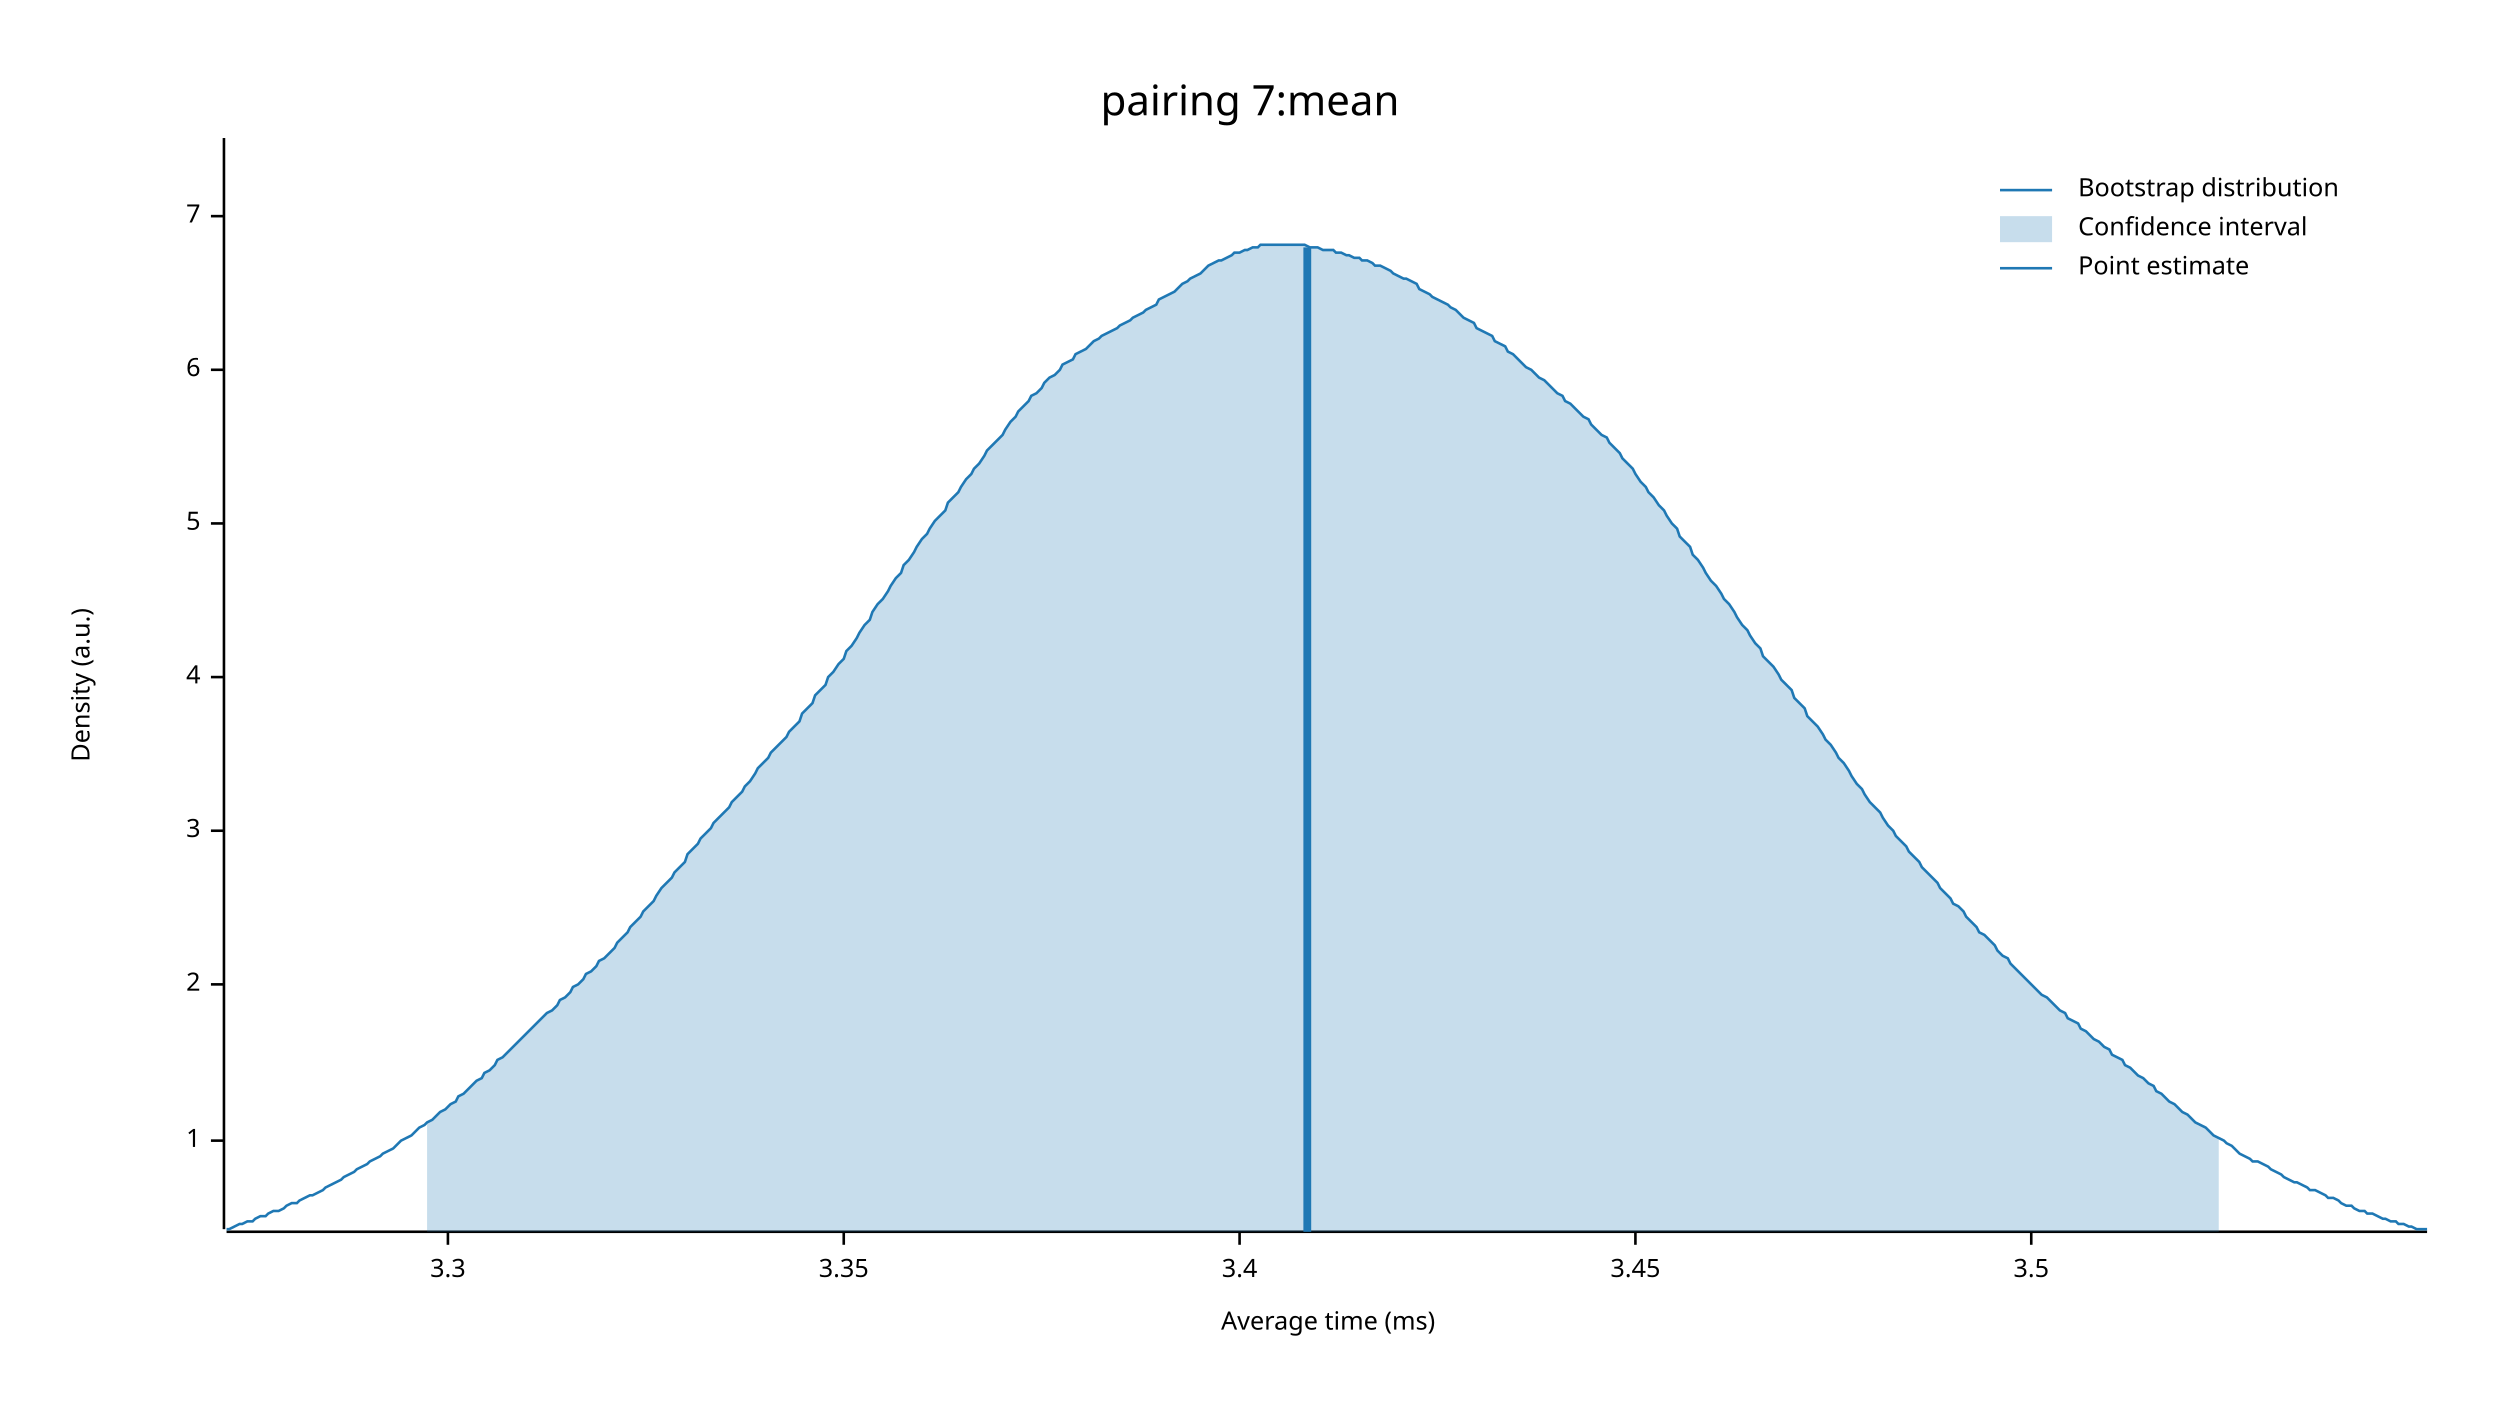
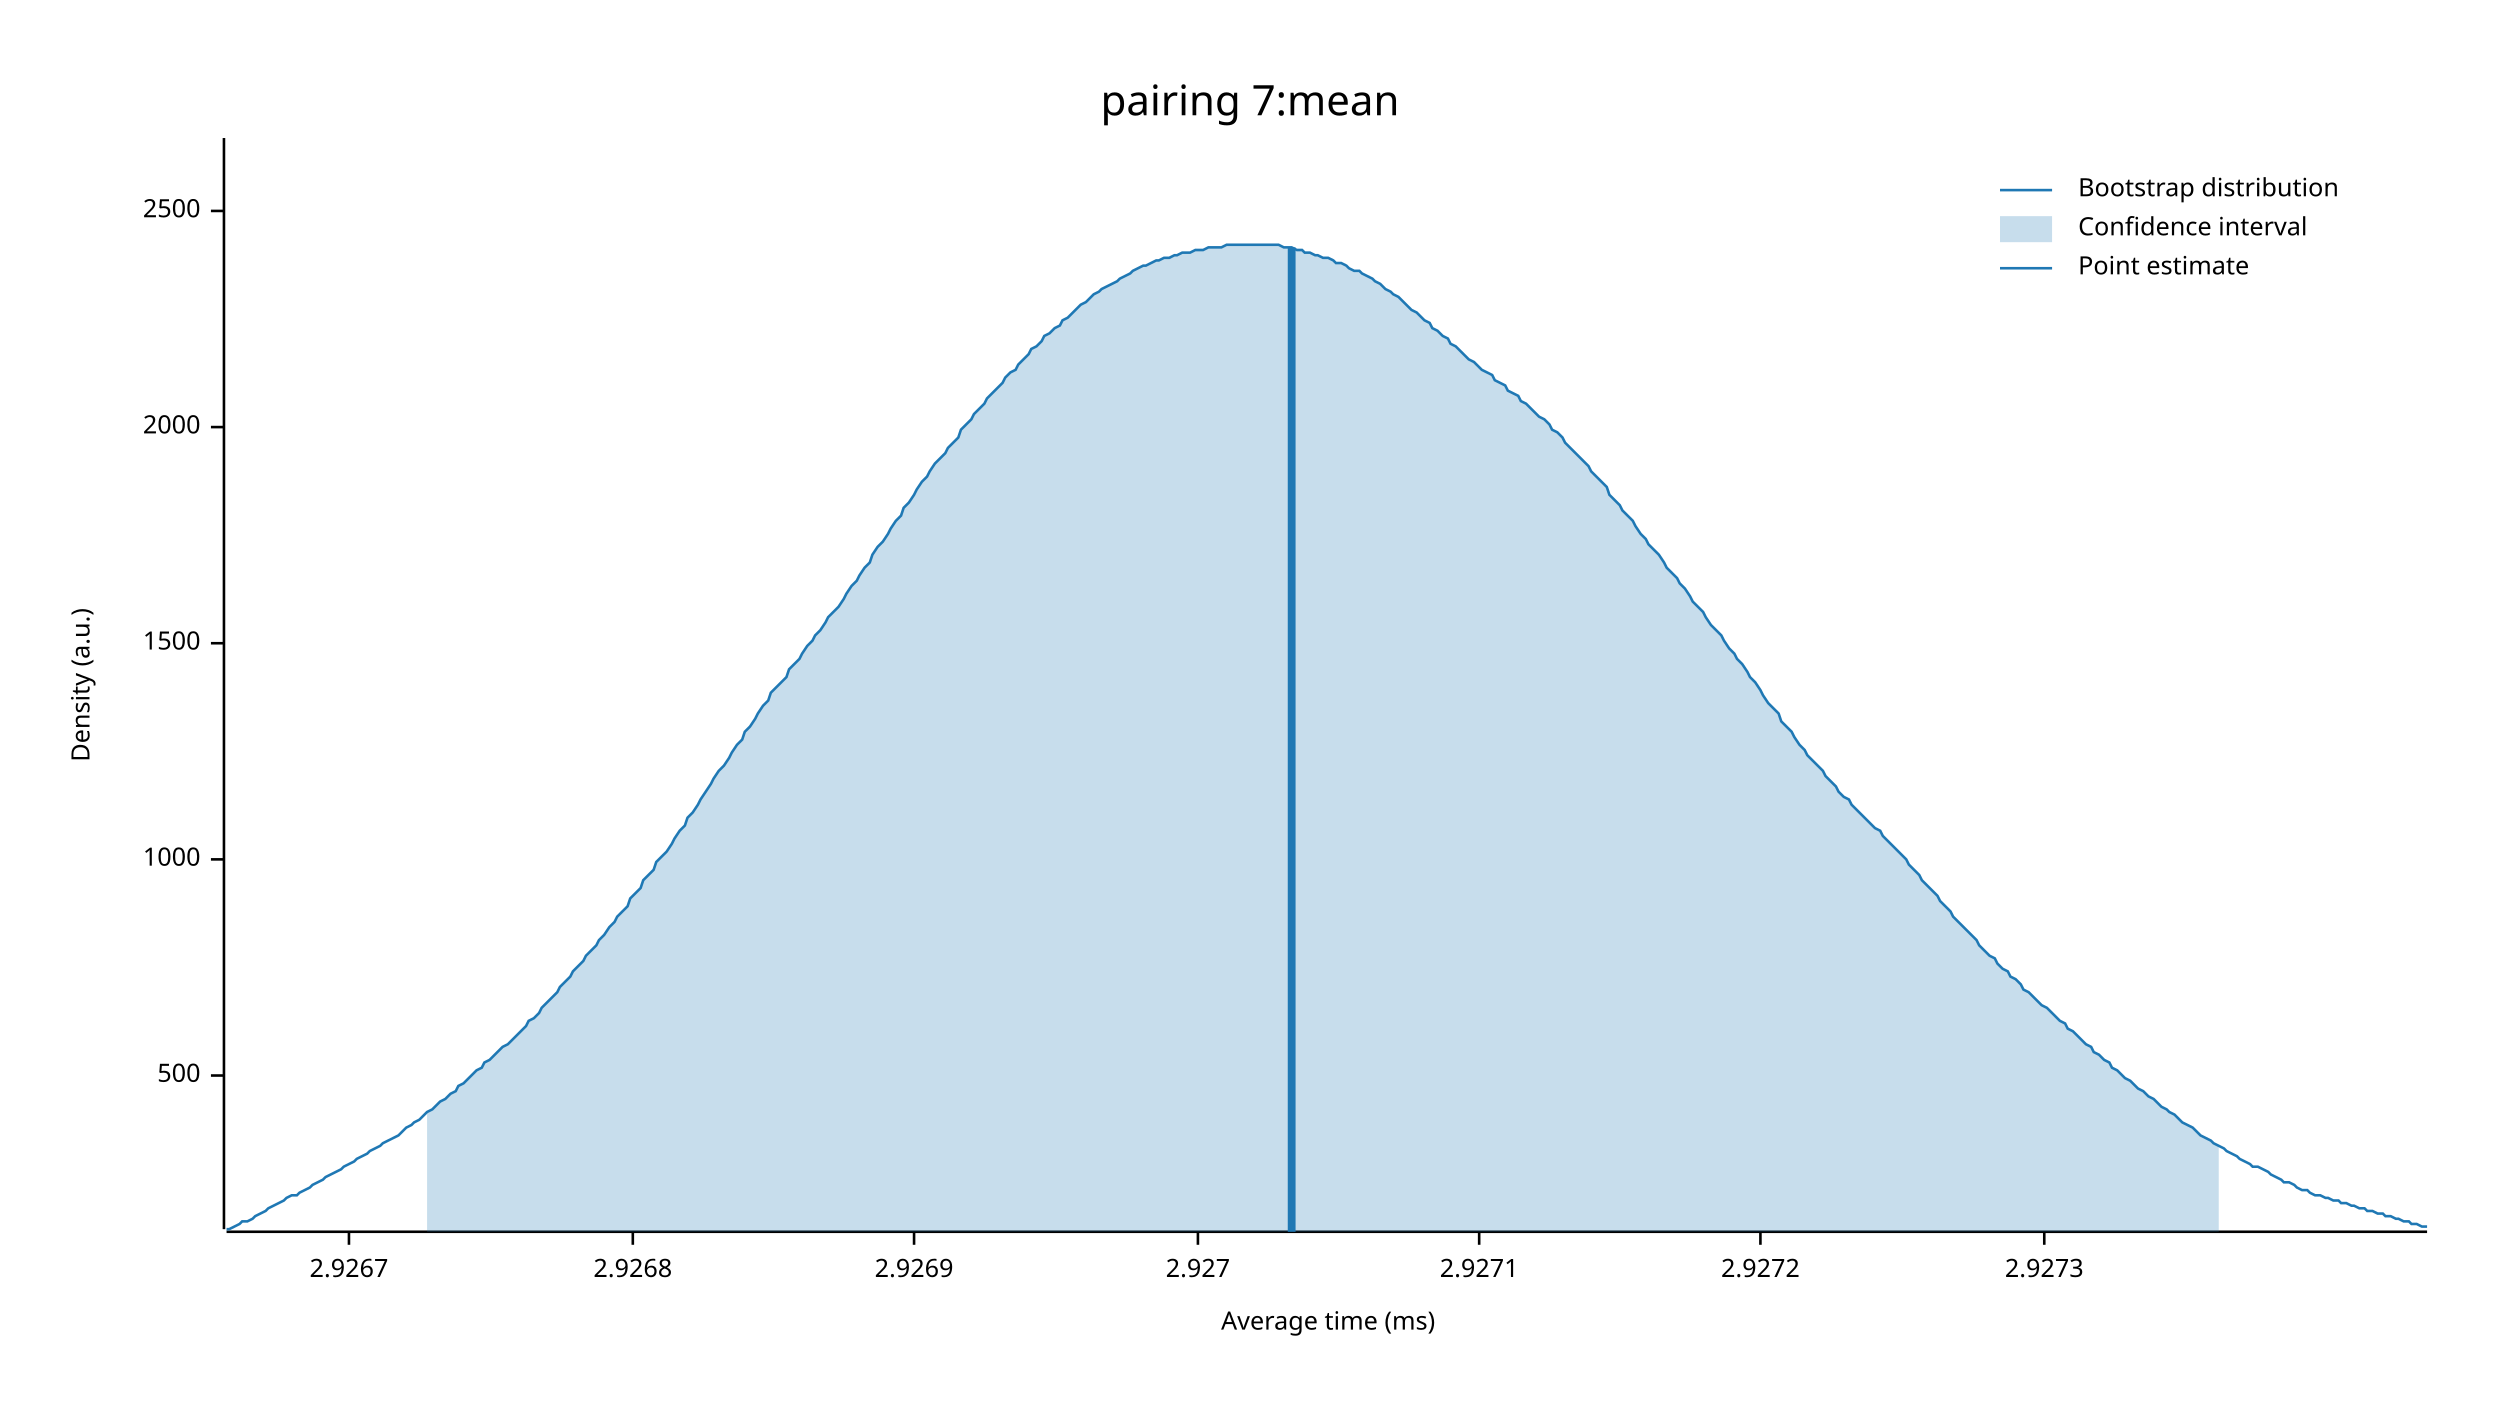
<svg xmlns="http://www.w3.org/2000/svg" width="960" height="540" viewBox="0 0 960 540">
  <text x="480" y="32" dy="0.76em" text-anchor="middle" font-family="sans-serif" font-size="16.129" opacity="1" fill="#000000">
pairing 7:mean
</text>
  <text x="27" y="263" dy="0.76em" text-anchor="middle" font-family="sans-serif" font-size="9.677" opacity="1" fill="#000000" transform="rotate(270, 27, 263)">
Density (a.u.)
</text>
  <text x="510" y="513" dy="-0.5ex" text-anchor="middle" font-family="sans-serif" font-size="9.677" opacity="1" fill="#000000">
Average time (ms)
</text>
  <polyline fill="none" opacity="1" stroke="#000000" stroke-width="1" points="86,53 86,472 " />
-   <text x="77" y="438" dy="0.5ex" text-anchor="end" font-family="sans-serif" font-size="9.677" opacity="1" fill="#000000">
- 1
+   <text x="77" y="413" dy="0.5ex" text-anchor="end" font-family="sans-serif" font-size="9.677" opacity="1" fill="#000000">
+ 500
</text>
-   <polyline fill="none" opacity="1" stroke="#000000" stroke-width="1" points="81,438 86,438 " />
-   <text x="77" y="378" dy="0.5ex" text-anchor="end" font-family="sans-serif" font-size="9.677" opacity="1" fill="#000000">
- 2
+   <polyline fill="none" opacity="1" stroke="#000000" stroke-width="1" points="81,413 86,413 " />
+   <text x="77" y="330" dy="0.5ex" text-anchor="end" font-family="sans-serif" font-size="9.677" opacity="1" fill="#000000">
+ 1000
</text>
-   <polyline fill="none" opacity="1" stroke="#000000" stroke-width="1" points="81,378 86,378 " />
-   <text x="77" y="319" dy="0.5ex" text-anchor="end" font-family="sans-serif" font-size="9.677" opacity="1" fill="#000000">
- 3
+   <polyline fill="none" opacity="1" stroke="#000000" stroke-width="1" points="81,330 86,330 " />
+   <text x="77" y="247" dy="0.5ex" text-anchor="end" font-family="sans-serif" font-size="9.677" opacity="1" fill="#000000">
+ 1500
</text>
-   <polyline fill="none" opacity="1" stroke="#000000" stroke-width="1" points="81,319 86,319 " />
-   <text x="77" y="260" dy="0.5ex" text-anchor="end" font-family="sans-serif" font-size="9.677" opacity="1" fill="#000000">
- 4
+   <polyline fill="none" opacity="1" stroke="#000000" stroke-width="1" points="81,247 86,247 " />
+   <text x="77" y="164" dy="0.5ex" text-anchor="end" font-family="sans-serif" font-size="9.677" opacity="1" fill="#000000">
+ 2000
</text>
-   <polyline fill="none" opacity="1" stroke="#000000" stroke-width="1" points="81,260 86,260 " />
-   <text x="77" y="201" dy="0.5ex" text-anchor="end" font-family="sans-serif" font-size="9.677" opacity="1" fill="#000000">
- 5
+   <polyline fill="none" opacity="1" stroke="#000000" stroke-width="1" points="81,164 86,164 " />
+   <text x="77" y="81" dy="0.5ex" text-anchor="end" font-family="sans-serif" font-size="9.677" opacity="1" fill="#000000">
+ 2500
</text>
-   <polyline fill="none" opacity="1" stroke="#000000" stroke-width="1" points="81,201 86,201 " />
-   <text x="77" y="142" dy="0.5ex" text-anchor="end" font-family="sans-serif" font-size="9.677" opacity="1" fill="#000000">
- 6
+   <polyline fill="none" opacity="1" stroke="#000000" stroke-width="1" points="81,81 86,81 " />
+   <polyline fill="none" opacity="1" stroke="#000000" stroke-width="1" points="87,473 932,473 " />
+   <text x="134" y="483" dy="0.76em" text-anchor="middle" font-family="sans-serif" font-size="9.677" opacity="1" fill="#000000">
+ 2.9267
</text>
-   <polyline fill="none" opacity="1" stroke="#000000" stroke-width="1" points="81,142 86,142 " />
-   <text x="77" y="83" dy="0.5ex" text-anchor="end" font-family="sans-serif" font-size="9.677" opacity="1" fill="#000000">
- 7
+   <polyline fill="none" opacity="1" stroke="#000000" stroke-width="1" points="134,473 134,478 " />
+   <text x="243" y="483" dy="0.76em" text-anchor="middle" font-family="sans-serif" font-size="9.677" opacity="1" fill="#000000">
+ 2.9268
</text>
-   <polyline fill="none" opacity="1" stroke="#000000" stroke-width="1" points="81,83 86,83 " />
-   <polyline fill="none" opacity="1" stroke="#000000" stroke-width="1" points="87,473 932,473 " />
-   <text x="172" y="483" dy="0.76em" text-anchor="middle" font-family="sans-serif" font-size="9.677" opacity="1" fill="#000000">
- 3.3
+   <polyline fill="none" opacity="1" stroke="#000000" stroke-width="1" points="243,473 243,478 " />
+   <text x="351" y="483" dy="0.76em" text-anchor="middle" font-family="sans-serif" font-size="9.677" opacity="1" fill="#000000">
+ 2.9269
</text>
-   <polyline fill="none" opacity="1" stroke="#000000" stroke-width="1" points="172,473 172,478 " />
-   <text x="324" y="483" dy="0.76em" text-anchor="middle" font-family="sans-serif" font-size="9.677" opacity="1" fill="#000000">
- 3.35
+   <polyline fill="none" opacity="1" stroke="#000000" stroke-width="1" points="351,473 351,478 " />
+   <text x="460" y="483" dy="0.76em" text-anchor="middle" font-family="sans-serif" font-size="9.677" opacity="1" fill="#000000">
+ 2.927
</text>
-   <polyline fill="none" opacity="1" stroke="#000000" stroke-width="1" points="324,473 324,478 " />
-   <text x="476" y="483" dy="0.76em" text-anchor="middle" font-family="sans-serif" font-size="9.677" opacity="1" fill="#000000">
- 3.4
+   <polyline fill="none" opacity="1" stroke="#000000" stroke-width="1" points="460,473 460,478 " />
+   <text x="568" y="483" dy="0.76em" text-anchor="middle" font-family="sans-serif" font-size="9.677" opacity="1" fill="#000000">
+ 2.9271
</text>
-   <polyline fill="none" opacity="1" stroke="#000000" stroke-width="1" points="476,473 476,478 " />
-   <text x="628" y="483" dy="0.76em" text-anchor="middle" font-family="sans-serif" font-size="9.677" opacity="1" fill="#000000">
- 3.45
+   <polyline fill="none" opacity="1" stroke="#000000" stroke-width="1" points="568,473 568,478 " />
+   <text x="676" y="483" dy="0.76em" text-anchor="middle" font-family="sans-serif" font-size="9.677" opacity="1" fill="#000000">
+ 2.9272
</text>
-   <polyline fill="none" opacity="1" stroke="#000000" stroke-width="1" points="628,473 628,478 " />
-   <text x="780" y="483" dy="0.76em" text-anchor="middle" font-family="sans-serif" font-size="9.677" opacity="1" fill="#000000">
- 3.5
+   <polyline fill="none" opacity="1" stroke="#000000" stroke-width="1" points="676,473 676,478 " />
+   <text x="785" y="483" dy="0.76em" text-anchor="middle" font-family="sans-serif" font-size="9.677" opacity="1" fill="#000000">
+ 2.9273
</text>
-   <polyline fill="none" opacity="1" stroke="#000000" stroke-width="1" points="780,473 780,478 " />
-   <polyline fill="none" opacity="1" stroke="#1F78B4" stroke-width="1" points="87,472 88,472 90,471 92,470 93,470 95,469 97,469 98,468 100,467 102,467 103,466 105,465 107,465 109,464 110,463 112,462 114,462 115,461 117,460 119,459 120,459 122,458 124,457 125,456 127,455 129,454 131,453 132,452 134,451 136,450 137,449 139,448 141,447 142,446 144,445 146,444 147,443 149,442 151,441 153,439 154,438 156,437 158,436 159,435 161,433 163,432 164,431 166,430 168,428 169,427 171,426 173,424 175,423 176,421 178,420 180,418 181,417 183,415 185,414 186,412 188,411 190,409 191,407 193,406 195,404 197,402 198,401 200,399 202,397 203,396 205,394 207,392 208,391 210,389 212,388 214,386 215,384 217,383 219,381 220,379 222,378 224,376 225,374 227,373 229,371 230,369 232,368 234,366 236,364 237,362 239,360 241,358 242,356 244,354 246,352 247,350 249,348 251,346 252,344 254,341 256,339 258,337 259,335 261,333 263,331 264,328 266,326 268,324 269,322 271,320 273,318 274,316 276,314 278,312 280,310 281,308 283,306 285,304 286,302 288,300 290,297 291,295 293,293 295,291 296,289 298,287 300,285 302,283 303,281 305,279 307,277 308,274 310,272 312,270 313,267 315,265 317,263 318,260 320,258 322,255 324,253 325,250 327,248 329,245 330,243 332,240 334,238 335,235 337,232 339,230 341,227 342,225 344,222 346,220 347,217 349,215 351,212 352,210 354,207 356,205 357,203 359,200 361,198 363,196 364,193 366,191 368,189 369,187 371,184 373,182 374,180 376,178 378,175 379,173 381,171 383,169 385,167 386,165 388,162 390,160 391,158 393,156 395,154 396,152 398,151 400,149 401,147 403,145 405,144 407,142 408,140 410,139 412,138 413,136 415,135 417,134 418,133 420,131 422,130 423,129 425,128 427,127 429,126 430,125 432,124 434,123 435,122 437,121 439,120 440,119 442,118 444,117 445,115 447,114 449,113 451,112 452,111 454,109 456,108 457,107 459,106 461,105 462,104 464,102 466,101 468,100 469,100 471,99 473,98 474,97 476,97 478,96 479,96 481,95 483,95 484,94 486,94 488,94 490,94 491,94 493,94 495,94 496,94 498,94 500,94 501,94 503,95 505,95 506,95 508,96 510,96 512,96 513,97 515,97 517,98 518,98 520,99 522,99 523,100 525,100 527,101 528,102 530,102 532,103 534,104 535,105 537,106 539,107 540,107 542,108 544,109 545,111 547,112 549,113 550,114 552,115 554,116 556,117 557,118 559,119 561,121 562,122 564,123 566,124 567,126 569,127 571,128 573,129 574,131 576,132 578,133 579,135 581,136 583,138 584,139 586,141 588,142 589,143 591,145 593,146 595,148 596,149 598,151 600,152 601,154 603,155 605,157 606,158 608,160 610,161 611,163 613,165 615,167 617,168 618,170 620,172 622,174 623,176 625,178 627,180 628,182 630,185 632,187 633,189 635,191 637,194 639,196 640,198 642,201 644,203 645,206 647,208 649,210 650,213 652,215 654,218 655,220 657,223 659,225 661,228 662,230 664,232 666,235 667,237 669,240 671,242 672,244 674,247 676,249 677,252 679,254 681,256 683,259 684,261 686,263 688,265 689,268 691,270 693,272 694,275 696,277 698,279 700,282 701,284 703,286 705,289 706,291 708,293 710,296 711,298 713,301 715,303 716,305 718,308 720,310 722,312 723,314 725,317 727,319 728,321 730,323 732,325 733,327 735,329 737,331 738,333 740,335 742,337 744,339 745,341 747,343 749,345 750,347 752,348 754,350 755,352 757,354 759,356 760,358 762,359 764,361 766,363 767,365 769,367 771,368 772,370 774,372 776,374 777,375 779,377 781,379 782,380 784,382 786,383 788,385 789,386 791,388 793,389 794,391 796,392 798,393 799,395 801,396 803,398 804,399 806,400 808,402 810,403 811,405 813,406 815,407 816,409 818,410 820,412 821,413 823,414 825,416 827,417 828,419 830,420 832,422 833,423 835,424 837,426 838,427 840,428 842,430 843,431 845,432 847,433 849,435 850,436 852,437 854,438 855,439 857,440 859,442 860,443 862,444 864,445 865,446 867,446 869,447 871,448 872,449 874,450 876,451 877,452 879,453 881,454 882,454 884,455 886,456 887,457 889,457 891,458 893,459 894,460 896,460 898,461 899,462 901,463 903,463 904,464 906,465 908,465 909,466 911,466 913,467 915,468 916,468 918,469 920,469 921,470 923,470 925,471 926,471 928,472 930,472 932,472 " />
-   <polygon opacity="0.25" fill="#1F78B4" points="164,431 166,430 168,428 169,427 171,426 173,424 175,423 176,421 178,420 180,418 181,417 183,415 185,414 186,412 188,411 190,409 191,407 193,406 195,404 197,402 198,401 200,399 202,397 203,396 205,394 207,392 208,391 210,389 212,388 214,386 215,384 217,383 219,381 220,379 222,378 224,376 225,374 227,373 229,371 230,369 232,368 234,366 236,364 237,362 239,360 241,358 242,356 244,354 246,352 247,350 249,348 251,346 252,344 254,341 256,339 258,337 259,335 261,333 263,331 264,328 266,326 268,324 269,322 271,320 273,318 274,316 276,314 278,312 280,310 281,308 283,306 285,304 286,302 288,300 290,297 291,295 293,293 295,291 296,289 298,287 300,285 302,283 303,281 305,279 307,277 308,274 310,272 312,270 313,267 315,265 317,263 318,260 320,258 322,255 324,253 325,250 327,248 329,245 330,243 332,240 334,238 335,235 337,232 339,230 341,227 342,225 344,222 346,220 347,217 349,215 351,212 352,210 354,207 356,205 357,203 359,200 361,198 363,196 364,193 366,191 368,189 369,187 371,184 373,182 374,180 376,178 378,175 379,173 381,171 383,169 385,167 386,165 388,162 390,160 391,158 393,156 395,154 396,152 398,151 400,149 401,147 403,145 405,144 407,142 408,140 410,139 412,138 413,136 415,135 417,134 418,133 420,131 422,130 423,129 425,128 427,127 429,126 430,125 432,124 434,123 435,122 437,121 439,120 440,119 442,118 444,117 445,115 447,114 449,113 451,112 452,111 454,109 456,108 457,107 459,106 461,105 462,104 464,102 466,101 468,100 469,100 471,99 473,98 474,97 476,97 478,96 479,96 481,95 483,95 484,94 486,94 488,94 490,94 491,94 493,94 495,94 496,94 498,94 500,94 501,94 503,95 505,95 506,95 508,96 510,96 512,96 513,97 515,97 517,98 518,98 520,99 522,99 523,100 525,100 527,101 528,102 530,102 532,103 534,104 535,105 537,106 539,107 540,107 542,108 544,109 545,111 547,112 549,113 550,114 552,115 554,116 556,117 557,118 559,119 561,121 562,122 564,123 566,124 567,126 569,127 571,128 573,129 574,131 576,132 578,133 579,135 581,136 583,138 584,139 586,141 588,142 589,143 591,145 593,146 595,148 596,149 598,151 600,152 601,154 603,155 605,157 606,158 608,160 610,161 611,163 613,165 615,167 617,168 618,170 620,172 622,174 623,176 625,178 627,180 628,182 630,185 632,187 633,189 635,191 637,194 639,196 640,198 642,201 644,203 645,206 647,208 649,210 650,213 652,215 654,218 655,220 657,223 659,225 661,228 662,230 664,232 666,235 667,237 669,240 671,242 672,244 674,247 676,249 677,252 679,254 681,256 683,259 684,261 686,263 688,265 689,268 691,270 693,272 694,275 696,277 698,279 700,282 701,284 703,286 705,289 706,291 708,293 710,296 711,298 713,301 715,303 716,305 718,308 720,310 722,312 723,314 725,317 727,319 728,321 730,323 732,325 733,327 735,329 737,331 738,333 740,335 742,337 744,339 745,341 747,343 749,345 750,347 752,348 754,350 755,352 757,354 759,356 760,358 762,359 764,361 766,363 767,365 769,367 771,368 772,370 774,372 776,374 777,375 779,377 781,379 782,380 784,382 786,383 788,385 789,386 791,388 793,389 794,391 796,392 798,393 799,395 801,396 803,398 804,399 806,400 808,402 810,403 811,405 813,406 815,407 816,409 818,410 820,412 821,413 823,414 825,416 827,417 828,419 830,420 832,422 833,423 835,424 837,426 838,427 840,428 842,430 843,431 845,432 847,433 849,435 850,436 852,437 852,473 164,473 " />
-   <polyline fill="none" opacity="1" stroke="#1F78B4" stroke-width="3" points="502,473 502,95 " />
+   <polyline fill="none" opacity="1" stroke="#000000" stroke-width="1" points="785,473 785,478 " />
+   <polyline fill="none" opacity="1" stroke="#1F78B4" stroke-width="1" points="87,472 88,472 90,471 92,470 93,469 95,469 97,468 98,467 100,466 102,465 103,464 105,463 107,462 109,461 110,460 112,459 114,459 115,458 117,457 119,456 120,455 122,454 124,453 125,452 127,451 129,450 131,449 132,448 134,447 136,446 137,445 139,444 141,443 142,442 144,441 146,440 147,439 149,438 151,437 153,436 154,435 156,433 158,432 159,431 161,430 163,428 164,427 166,426 168,424 169,423 171,422 173,420 175,419 176,417 178,416 180,414 181,413 183,411 185,410 186,408 188,407 190,405 191,404 193,402 195,401 197,399 198,398 200,396 202,394 203,392 205,391 207,389 208,387 210,385 212,383 214,381 215,379 217,377 219,375 220,373 222,371 224,369 225,367 227,365 229,363 230,361 232,359 234,356 236,354 237,352 239,350 241,348 242,345 244,343 246,341 247,338 249,336 251,334 252,331 254,329 256,327 258,324 259,322 261,319 263,317 264,314 266,312 268,309 269,307 271,304 273,301 274,299 276,296 278,294 280,291 281,289 283,286 285,284 286,281 288,279 290,276 291,274 293,271 295,269 296,266 298,264 300,262 302,260 303,257 305,255 307,253 308,251 310,248 312,246 313,244 315,242 317,239 318,237 320,235 322,233 324,230 325,228 327,225 329,223 330,221 332,218 334,216 335,213 337,210 339,208 341,205 342,203 344,200 346,198 347,195 349,193 351,190 352,188 354,185 356,183 357,181 359,178 361,176 363,174 364,172 366,170 368,168 369,165 371,163 373,161 374,159 376,157 378,155 379,153 381,151 383,149 385,147 386,145 388,143 390,142 391,140 393,138 395,136 396,134 398,133 400,131 401,129 403,128 405,126 407,125 408,123 410,122 412,120 413,119 415,117 417,116 418,115 420,113 422,112 423,111 425,110 427,109 429,108 430,107 432,106 434,105 435,104 437,103 439,102 440,102 442,101 444,100 445,100 447,99 449,99 451,98 452,98 454,97 456,97 457,97 459,96 461,96 462,96 464,95 466,95 468,95 469,95 471,94 473,94 474,94 476,94 478,94 479,94 481,94 483,94 484,94 486,94 488,94 490,94 491,94 493,95 495,95 496,95 498,96 500,96 501,97 503,97 505,98 506,98 508,99 510,99 512,100 513,101 515,101 517,102 518,103 520,104 522,104 523,105 525,106 527,107 528,108 530,109 532,111 534,112 535,113 537,114 539,116 540,117 542,119 544,120 545,121 547,123 549,124 550,126 552,127 554,129 556,130 557,132 559,133 561,135 562,136 564,138 566,139 567,140 569,142 571,143 573,144 574,146 576,147 578,148 579,150 581,151 583,152 584,154 586,155 588,157 589,158 591,160 593,161 595,163 596,165 598,166 600,168 601,170 603,172 605,174 606,175 608,177 610,179 611,181 613,183 615,185 617,187 618,190 620,192 622,194 623,196 625,198 627,200 628,202 630,205 632,207 633,209 635,211 637,213 639,216 640,218 642,220 644,222 645,224 647,226 649,229 650,231 652,233 654,235 655,237 657,240 659,242 661,244 662,246 664,249 666,251 667,253 669,255 671,258 672,260 674,262 676,265 677,267 679,270 681,272 683,274 684,277 686,279 688,281 689,283 691,286 693,288 694,290 696,292 698,294 700,296 701,298 703,300 705,302 706,304 708,306 710,307 711,309 713,311 715,313 716,314 718,316 720,318 722,319 723,321 725,323 727,325 728,326 730,328 732,330 733,332 735,334 737,336 738,338 740,340 742,342 744,344 745,346 747,348 749,350 750,352 752,354 754,356 755,357 757,359 759,361 760,363 762,365 764,367 766,368 767,370 769,372 771,373 772,375 774,376 776,378 777,380 779,381 781,383 782,384 784,386 786,387 788,389 789,390 791,392 793,393 794,395 796,396 798,398 799,399 801,401 803,402 804,404 806,405 808,407 810,408 811,410 813,411 815,413 816,414 818,415 820,417 821,418 823,419 825,421 827,422 828,423 830,425 832,426 833,427 835,428 837,430 838,431 840,432 842,433 843,434 845,436 847,437 849,438 850,439 852,440 854,441 855,442 857,443 859,444 860,445 862,446 864,447 865,448 867,448 869,449 871,450 872,451 874,452 876,453 877,454 879,454 881,455 882,456 884,457 886,457 887,458 889,459 891,459 893,460 894,460 896,461 898,461 899,462 901,462 903,463 904,463 906,464 908,464 909,465 911,465 913,466 915,466 916,467 918,467 920,468 921,468 923,469 925,469 926,470 928,470 930,471 932,471 " />
+   <polygon opacity="0.25" fill="#1F78B4" points="164,427 166,426 168,424 169,423 171,422 173,420 175,419 176,417 178,416 180,414 181,413 183,411 185,410 186,408 188,407 190,405 191,404 193,402 195,401 197,399 198,398 200,396 202,394 203,392 205,391 207,389 208,387 210,385 212,383 214,381 215,379 217,377 219,375 220,373 222,371 224,369 225,367 227,365 229,363 230,361 232,359 234,356 236,354 237,352 239,350 241,348 242,345 244,343 246,341 247,338 249,336 251,334 252,331 254,329 256,327 258,324 259,322 261,319 263,317 264,314 266,312 268,309 269,307 271,304 273,301 274,299 276,296 278,294 280,291 281,289 283,286 285,284 286,281 288,279 290,276 291,274 293,271 295,269 296,266 298,264 300,262 302,260 303,257 305,255 307,253 308,251 310,248 312,246 313,244 315,242 317,239 318,237 320,235 322,233 324,230 325,228 327,225 329,223 330,221 332,218 334,216 335,213 337,210 339,208 341,205 342,203 344,200 346,198 347,195 349,193 351,190 352,188 354,185 356,183 357,181 359,178 361,176 363,174 364,172 366,170 368,168 369,165 371,163 373,161 374,159 376,157 378,155 379,153 381,151 383,149 385,147 386,145 388,143 390,142 391,140 393,138 395,136 396,134 398,133 400,131 401,129 403,128 405,126 407,125 408,123 410,122 412,120 413,119 415,117 417,116 418,115 420,113 422,112 423,111 425,110 427,109 429,108 430,107 432,106 434,105 435,104 437,103 439,102 440,102 442,101 444,100 445,100 447,99 449,99 451,98 452,98 454,97 456,97 457,97 459,96 461,96 462,96 464,95 466,95 468,95 469,95 471,94 473,94 474,94 476,94 478,94 479,94 481,94 483,94 484,94 486,94 488,94 490,94 491,94 493,95 495,95 496,95 498,96 500,96 501,97 503,97 505,98 506,98 508,99 510,99 512,100 513,101 515,101 517,102 518,103 520,104 522,104 523,105 525,106 527,107 528,108 530,109 532,111 534,112 535,113 537,114 539,116 540,117 542,119 544,120 545,121 547,123 549,124 550,126 552,127 554,129 556,130 557,132 559,133 561,135 562,136 564,138 566,139 567,140 569,142 571,143 573,144 574,146 576,147 578,148 579,150 581,151 583,152 584,154 586,155 588,157 589,158 591,160 593,161 595,163 596,165 598,166 600,168 601,170 603,172 605,174 606,175 608,177 610,179 611,181 613,183 615,185 617,187 618,190 620,192 622,194 623,196 625,198 627,200 628,202 630,205 632,207 633,209 635,211 637,213 639,216 640,218 642,220 644,222 645,224 647,226 649,229 650,231 652,233 654,235 655,237 657,240 659,242 661,244 662,246 664,249 666,251 667,253 669,255 671,258 672,260 674,262 676,265 677,267 679,270 681,272 683,274 684,277 686,279 688,281 689,283 691,286 693,288 694,290 696,292 698,294 700,296 701,298 703,300 705,302 706,304 708,306 710,307 711,309 713,311 715,313 716,314 718,316 720,318 722,319 723,321 725,323 727,325 728,326 730,328 732,330 733,332 735,334 737,336 738,338 740,340 742,342 744,344 745,346 747,348 749,350 750,352 752,354 754,356 755,357 757,359 759,361 760,363 762,365 764,367 766,368 767,370 769,372 771,373 772,375 774,376 776,378 777,380 779,381 781,383 782,384 784,386 786,387 788,389 789,390 791,392 793,393 794,395 796,396 798,398 799,399 801,401 803,402 804,404 806,405 808,407 810,408 811,410 813,411 815,413 816,414 818,415 820,417 821,418 823,419 825,421 827,422 828,423 830,425 832,426 833,427 835,428 837,430 838,431 840,432 842,433 843,434 845,436 847,437 849,438 850,439 852,440 852,473 164,473 " />
+   <polyline fill="none" opacity="1" stroke="#1F78B4" stroke-width="3" points="496,473 496,95 " />
  <text x="798" y="68" dy="0.76em" text-anchor="start" font-family="sans-serif" font-size="9.677" opacity="1" fill="#000000">
Bootstrap distribution
</text>
  <text x="798" y="83" dy="0.76em" text-anchor="start" font-family="sans-serif" font-size="9.677" opacity="1" fill="#000000">
Confidence interval
</text>
  <text x="798" y="98" dy="0.76em" text-anchor="start" font-family="sans-serif" font-size="9.677" opacity="1" fill="#000000">
Point estimate
</text>
  <polyline fill="none" opacity="1" stroke="#1F78B4" stroke-width="1" points="768,73 788,73 " />
  <rect x="768" y="83" width="20" height="10" opacity="0.25" fill="#1F78B4" stroke="none" />
  <polyline fill="none" opacity="1" stroke="#1F78B4" stroke-width="1" points="768,103 788,103 " />
</svg>
